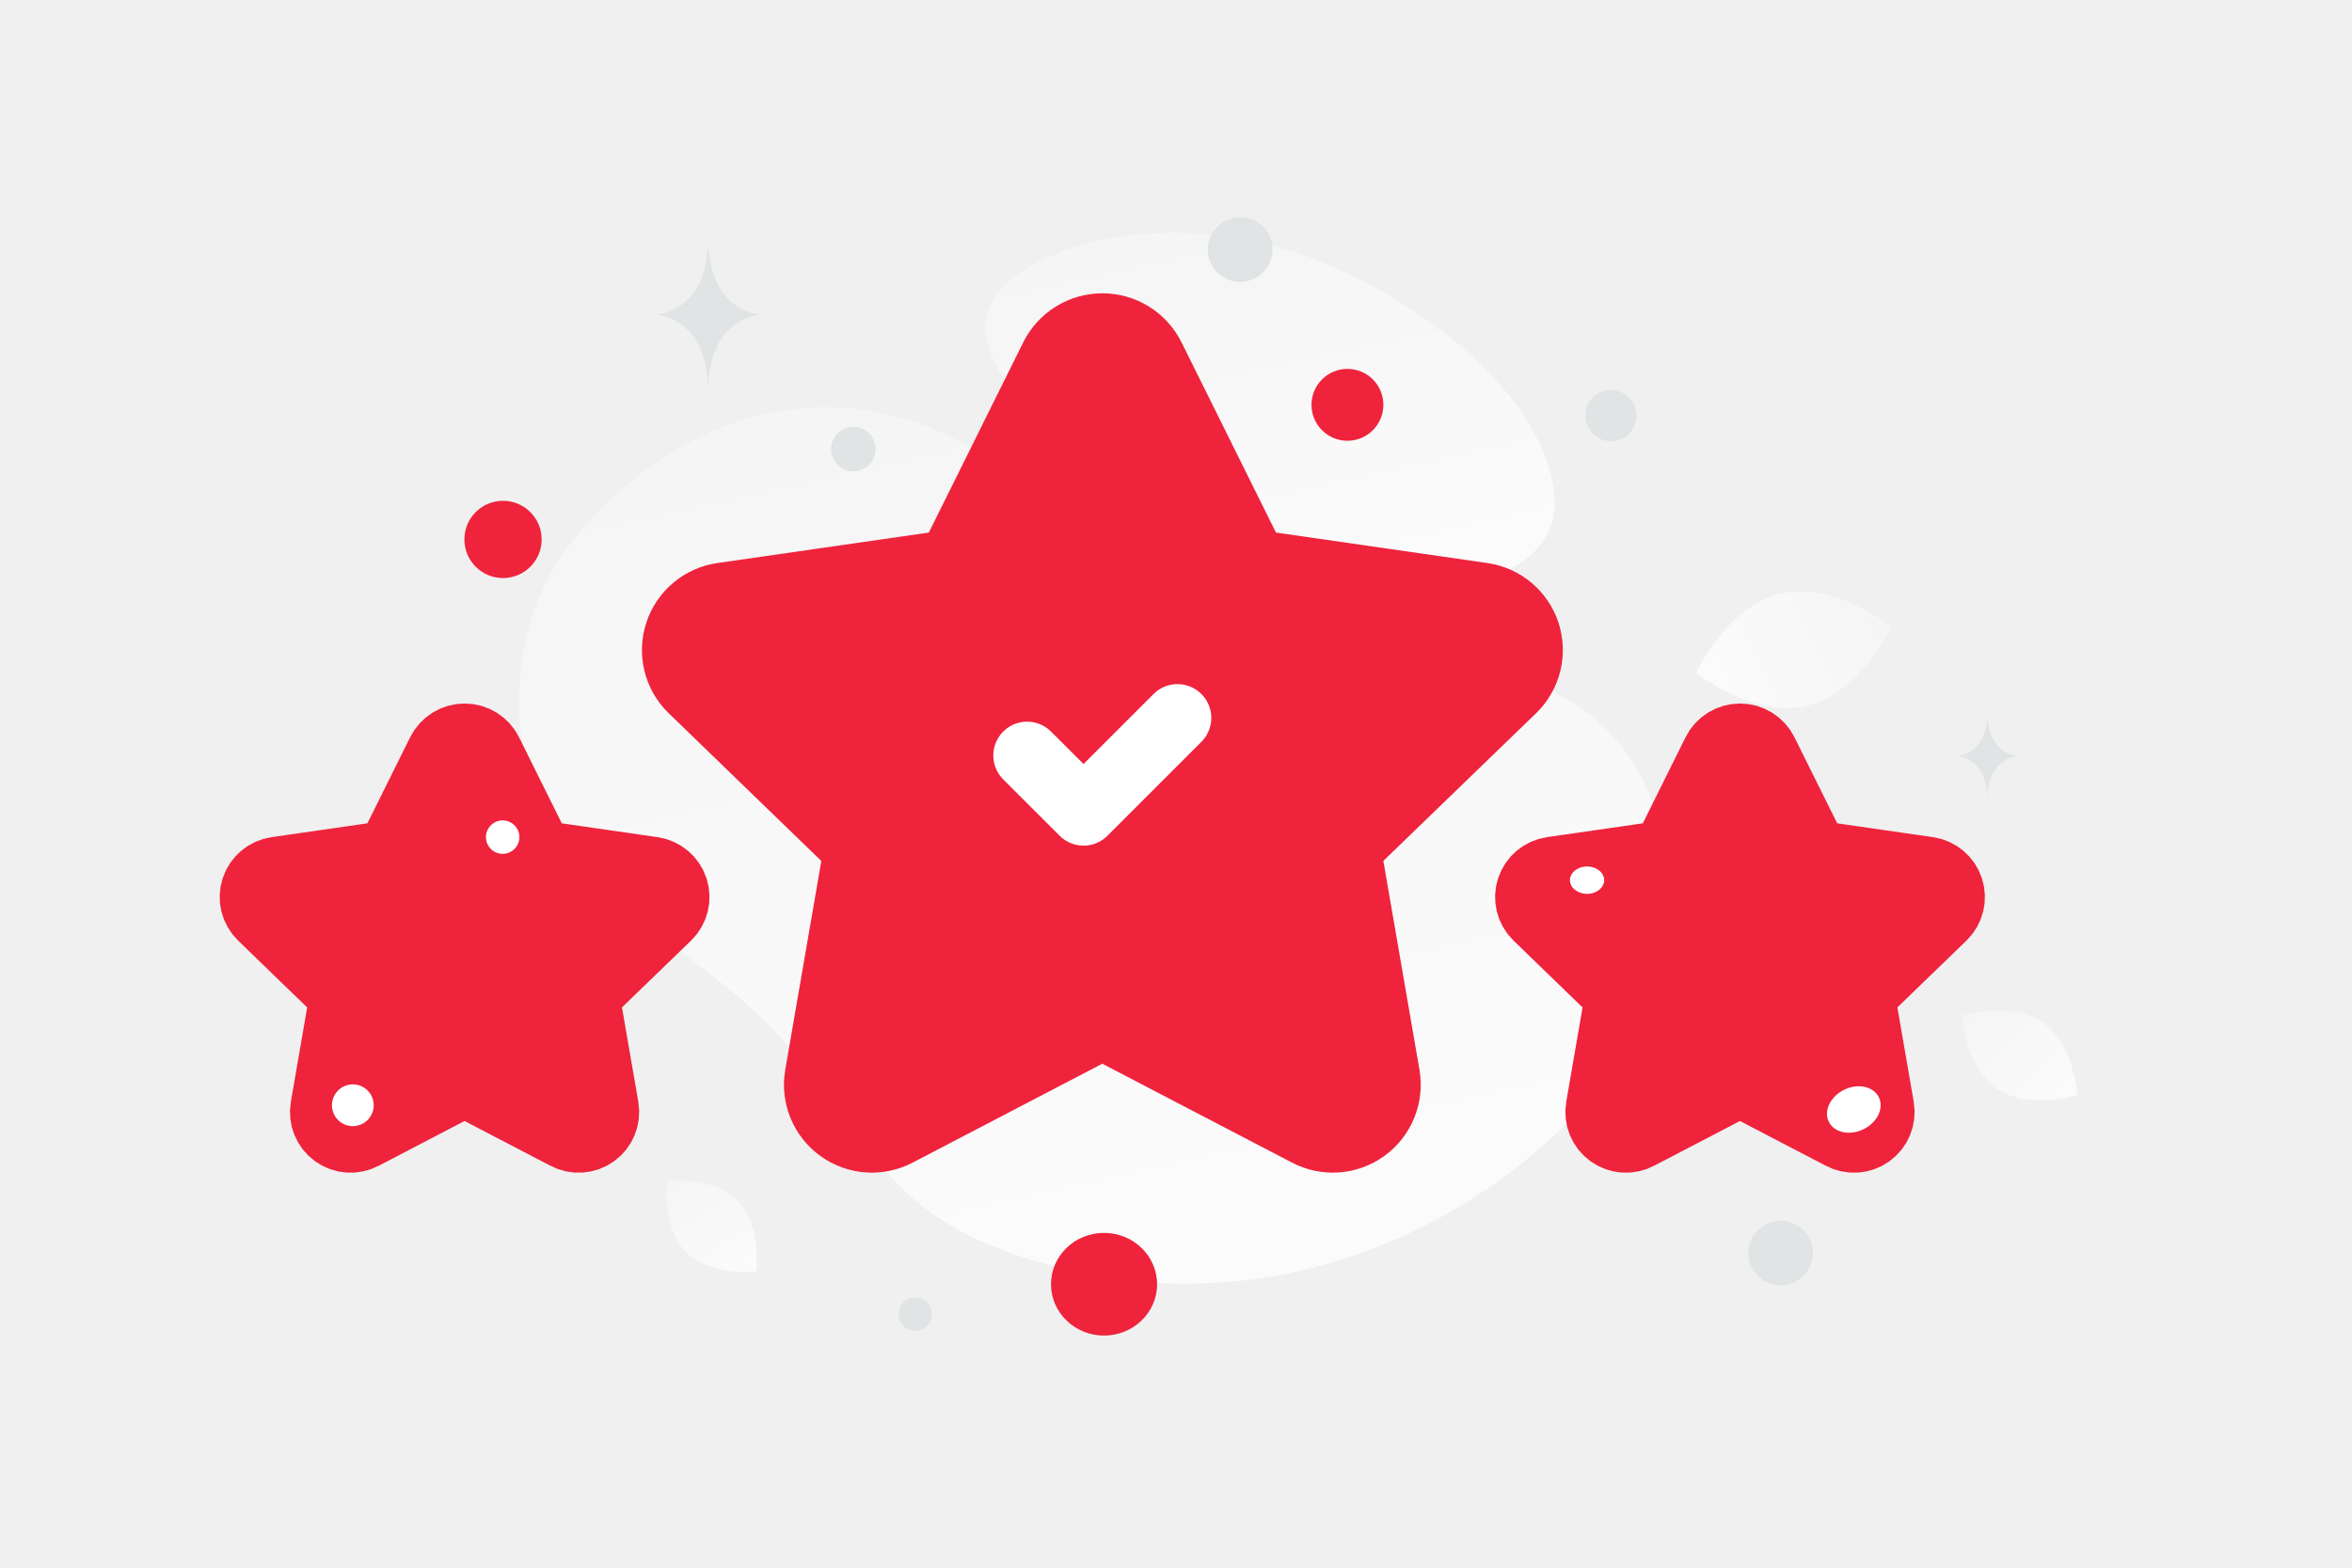
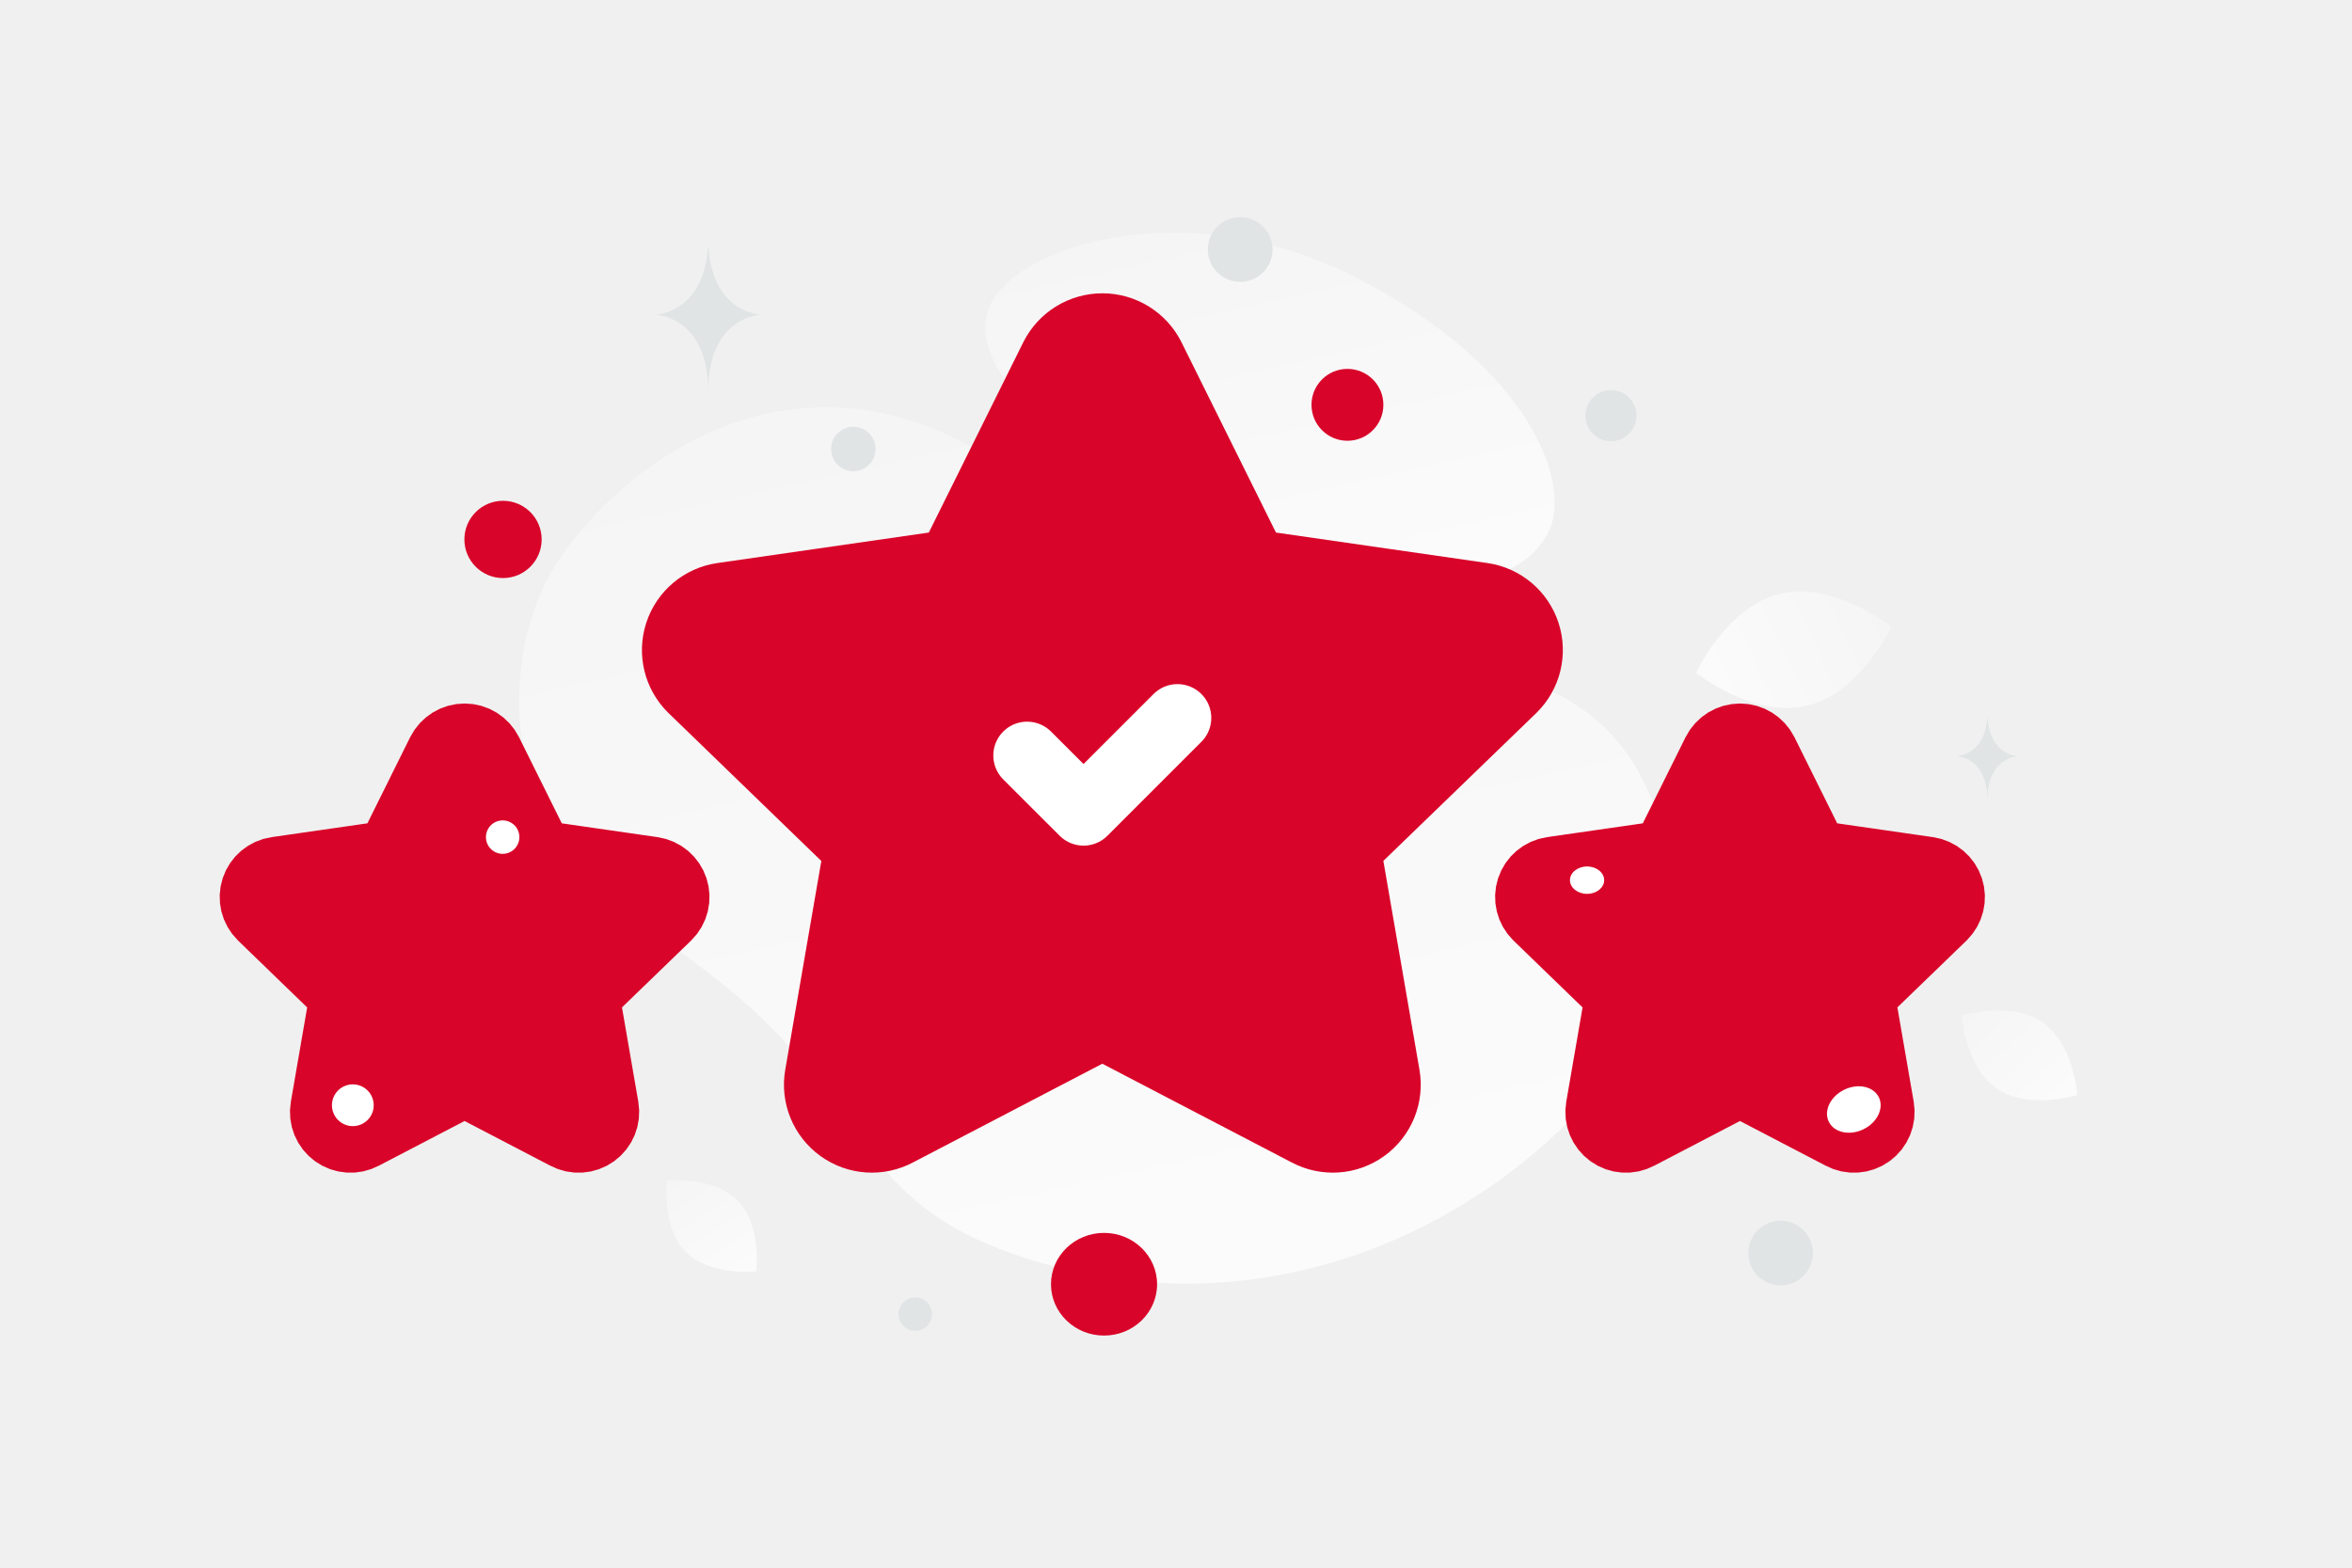
<svg xmlns="http://www.w3.org/2000/svg" width="900" height="600" viewBox="0 0 900 600" fill="none">
  <path fill="transparent" d="M0 0h900v600H0z" />
  <path d="M640.748 351.203c3.11 57.312-108.939 173.848-247.048 130.715-64.233-20.064-58.792-53.364-107.634-97.251-29.113-26.157-70.943-45.936-82.577-83.958-10.05-32.818-3.887-68.092 13.537-91.036 39.187-51.6 118.298-86.933 196.246-5.634 77.949 81.299 219.437-.648 227.476 147.164z" fill="url(#a)" />
  <path d="M592.127 204.396c-10.268 18.325-32.756 20.843-68.783 17.36-27.095-2.624-51.803-4.654-78.9-19.428-18.966-10.333-33.979-24.313-44.936-37.892-11.874-14.709-28.448-31.497-20.323-48.176 11.165-22.91 75.734-42.207 138.432-10.652 68.874 34.674 84.554 80.877 74.51 98.788z" fill="url(#b)" />
-   <path fill-rule="evenodd" clip-rule="evenodd" d="M343.418 433.407a20.706 20.706 0 0 1-30.199-21.744l14.979-86.681-63.436-61.417a20.71 20.71 0 0 1 11.527-35.256l87.699-12.649 39.173-78.932a20.88 20.88 0 0 1 37.344 0l39.173 78.932 87.699 12.649a20.708 20.708 0 0 1 11.528 35.256l-63.471 61.383 14.979 86.681a20.71 20.71 0 0 1-30.199 21.778l-78.415-40.882-78.381 40.882zm-204.438 1.269a10.244 10.244 0 0 1-14.942-10.757l7.411-42.885-31.387-30.385a10.245 10.245 0 0 1 5.704-17.443l43.392-6.258 19.382-39.051a10.332 10.332 0 0 1 18.477 0l19.382 39.051 43.393 6.258a10.245 10.245 0 0 1 5.703 17.443l-31.404 30.368 7.411 42.885a10.244 10.244 0 0 1-14.942 10.774l-38.798-20.225-38.782 20.225zm488.038 0a10.244 10.244 0 0 1-14.942-10.757l7.412-42.885-31.388-30.385a10.245 10.245 0 0 1 5.704-17.443l43.392-6.258 19.382-39.051a10.332 10.332 0 0 1 18.477 0l19.383 39.051 43.392 6.258a10.246 10.246 0 0 1 5.704 17.443l-31.405 30.368 7.412 42.885a10.246 10.246 0 0 1-14.943 10.774L665.8 414.451l-38.782 20.225z" fill="#EF233C" stroke="#EF233C" stroke-width="25.874" stroke-linecap="round" stroke-linejoin="round" />
+   <path fill-rule="evenodd" clip-rule="evenodd" d="M343.418 433.407a20.706 20.706 0 0 1-30.199-21.744l14.979-86.681-63.436-61.417a20.71 20.71 0 0 1 11.527-35.256l87.699-12.649 39.173-78.932a20.88 20.88 0 0 1 37.344 0l39.173 78.932 87.699 12.649a20.708 20.708 0 0 1 11.528 35.256l-63.471 61.383 14.979 86.681a20.71 20.71 0 0 1-30.199 21.778l-78.415-40.882-78.381 40.882zm-204.438 1.269a10.244 10.244 0 0 1-14.942-10.757l7.411-42.885-31.387-30.385a10.245 10.245 0 0 1 5.704-17.443l43.392-6.258 19.382-39.051a10.332 10.332 0 0 1 18.477 0l19.382 39.051 43.393 6.258a10.245 10.245 0 0 1 5.703 17.443l-31.404 30.368 7.411 42.885a10.244 10.244 0 0 1-14.942 10.774l-38.798-20.225-38.782 20.225zm488.038 0a10.244 10.244 0 0 1-14.942-10.757l7.412-42.885-31.388-30.385a10.245 10.245 0 0 1 5.704-17.443l43.392-6.258 19.382-39.051a10.332 10.332 0 0 1 18.477 0l19.383 39.051 43.392 6.258a10.246 10.246 0 0 1 5.704 17.443l-31.405 30.368 7.412 42.885a10.246 10.246 0 0 1-14.943 10.774L665.8 414.451l-38.782 20.225z" fill="#D90429" stroke="#D90429" stroke-width="25.874" stroke-linecap="round" stroke-linejoin="round" />
  <path d="m450.564 274.764-35.946 35.946-21.588-21.571" stroke="#fff" stroke-width="25.874" stroke-linecap="round" stroke-linejoin="round" />
  <path d="M691.438 270.113c-20.62 4.885-42.428-12.602-42.428-12.602s11.637-25.397 32.264-30.267c20.619-4.885 42.421 12.587 42.421 12.587s-11.638 25.397-32.257 30.282z" fill="url(#c)" />
  <path d="M764.041 416.592c12.197 8.401 30.831 2.529 30.831 2.529s-1.154-19.492-13.359-27.885c-12.197-8.401-30.823-2.537-30.823-2.537s1.154 19.492 13.351 27.893z" fill="url(#d)" />
  <path d="M262.328 479.038c9.411 9.578 27.01 7.559 27.01 7.559s2.328-17.55-7.091-27.122c-9.411-9.579-27.001-7.565-27.001-7.565s-2.329 17.55 7.082 27.128z" fill="url(#e)" />
-   <ellipse cx="711.535" cy="349.702" rx="15.061" ry="14.406" transform="rotate(180 711.535 349.702)" fill="#EF233C" />
-   <ellipse cx="422.464" cy="491.514" rx="20.3" ry="19.645" transform="rotate(180 422.464 491.514)" fill="#EF233C" />
-   <circle r="14.783" transform="matrix(-1 0 0 1 192.482 206.455)" fill="#EF233C" />
-   <circle r="13.752" transform="matrix(-1 0 0 1 515.6 154.94)" fill="#EF233C" />
+   <ellipse cx="711.535" cy="349.702" rx="15.061" ry="14.406" transform="rotate(180 711.535 349.702)" fill="#D90429" />
+   <ellipse cx="422.464" cy="491.514" rx="20.3" ry="19.645" transform="rotate(180 422.464 491.514)" fill="#D90429" />
+   <circle r="14.783" transform="matrix(-1 0 0 1 192.482 206.455)" fill="#D90429" />
+   <circle r="13.752" transform="matrix(-1 0 0 1 515.6 154.94)" fill="#D90429" />
  <circle r="12.368" transform="matrix(-1 0 0 1 681.357 479.584)" fill="#E1E4E5" />
  <circle r="7.991" transform="matrix(-1 0 0 1 135.009 423.009)" fill="#fff" />
  <circle r="6.41" transform="matrix(-1 0 0 1 350.233 502.961)" fill="#E1E4E5" />
  <circle r="9.783" transform="matrix(-1 0 0 1 616.447 159.079)" fill="#E1E4E5" />
  <circle r="6.399" transform="scale(1 -1) rotate(-75 -112.599 -285.532)" fill="#fff" />
  <circle r="8.513" transform="matrix(-1 0 0 1 326.533 171.852)" fill="#E1E4E5" />
  <ellipse rx="6.548" ry="5.239" transform="matrix(-1 0 0 1 607.294 336.867)" fill="#fff" />
  <ellipse rx="10.658" ry="8.414" transform="scale(-1 1) rotate(26.006 -1274.126 -1323.622)" fill="#fff" />
  <circle r="12.393" transform="scale(1 -1) rotate(-75 175.055 -356.977)" fill="#E1E4E5" />
  <path d="M760.389 274.833h.172c1.014 14.373 11.703 14.594 11.703 14.594s-11.787.23-11.787 16.838c0-16.608-11.787-16.838-11.787-16.838s10.685-.221 11.699-14.594zM270.853 94.902h.295c1.747 25.153 20.156 25.54 20.156 25.54s-20.3.403-20.3 29.466c0-29.063-20.3-29.466-20.3-29.466s18.402-.387 20.149-25.54z" fill="#E1E4E5" />
  <defs>
    <linearGradient id="a" x1="506.825" y1="694.74" x2="297.231" y2="-250.878" gradientUnits="userSpaceOnUse">
      <stop stop-color="#fff" />
      <stop offset="1" stop-color="#EEE" />
    </linearGradient>
    <linearGradient id="b" x1="522.955" y1="323.159" x2="431.435" y2="-88.093" gradientUnits="userSpaceOnUse">
      <stop stop-color="#fff" />
      <stop offset="1" stop-color="#EEE" />
    </linearGradient>
    <linearGradient id="c" x1="613.79" y1="282.258" x2="794.293" y2="196.983" gradientUnits="userSpaceOnUse">
      <stop stop-color="#fff" />
      <stop offset="1" stop-color="#EEE" />
    </linearGradient>
    <linearGradient id="d" x1="811.554" y1="444.158" x2="715.541" y2="342.915" gradientUnits="userSpaceOnUse">
      <stop stop-color="#fff" />
      <stop offset="1" stop-color="#EEE" />
    </linearGradient>
    <linearGradient id="e" x1="299.876" y1="511.756" x2="231.84" y2="405.103" gradientUnits="userSpaceOnUse">
      <stop stop-color="#fff" />
      <stop offset="1" stop-color="#EEE" />
    </linearGradient>
  </defs>
</svg>
